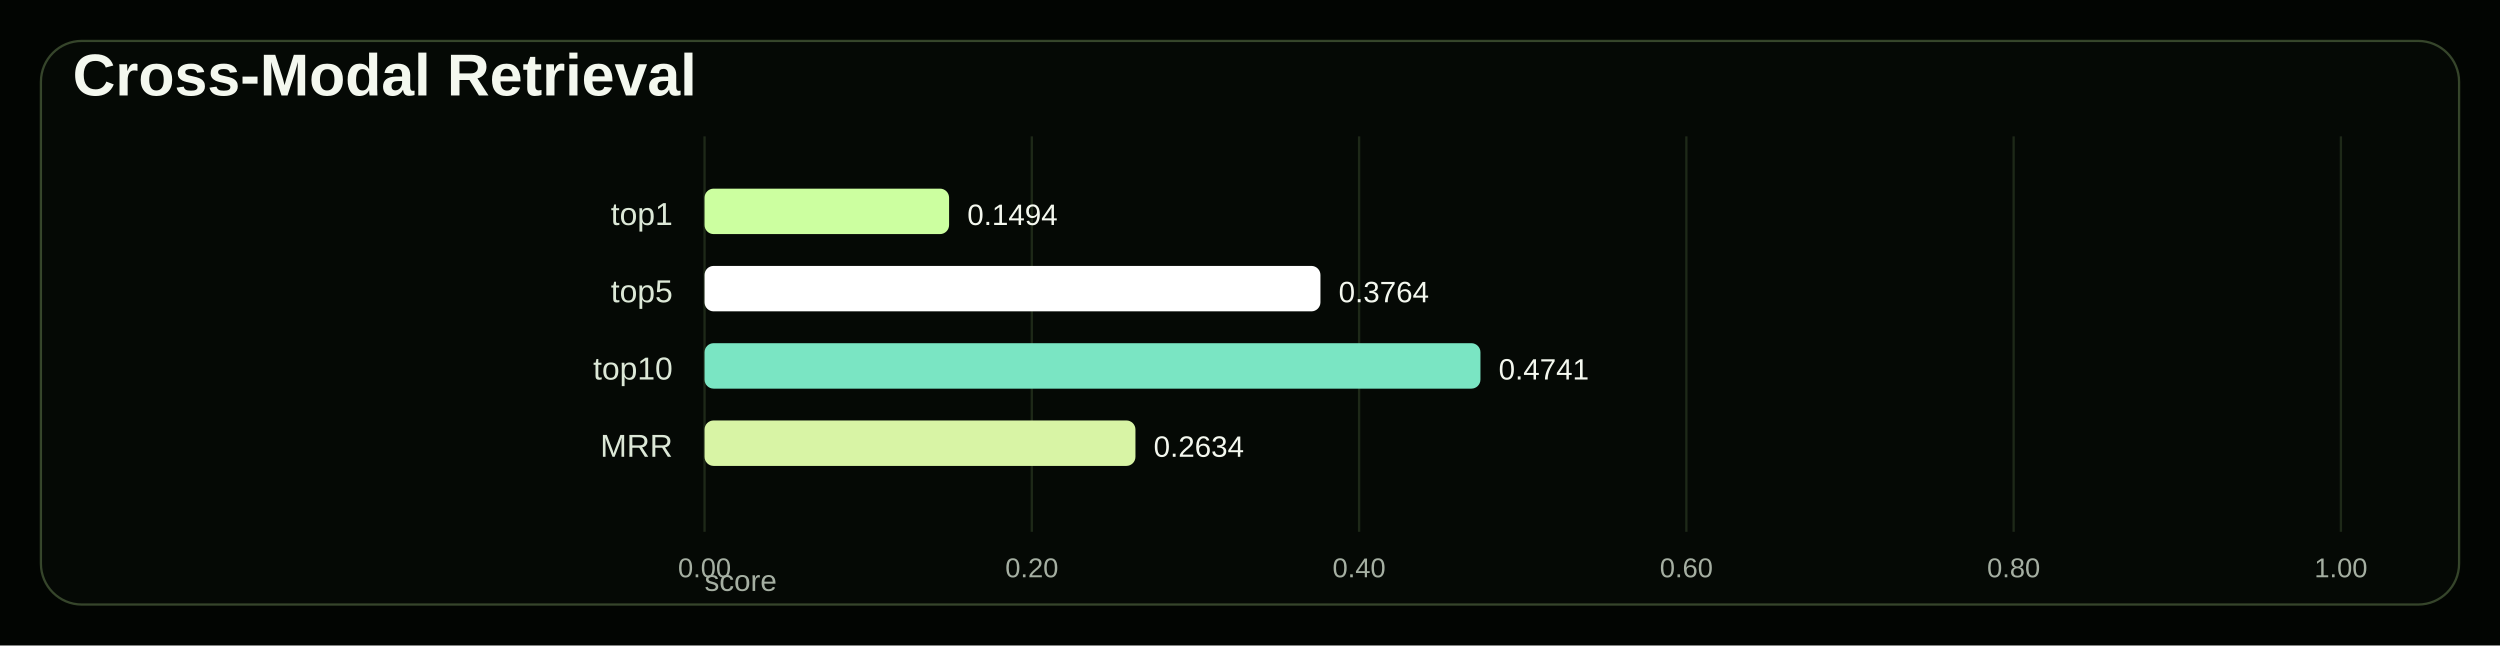
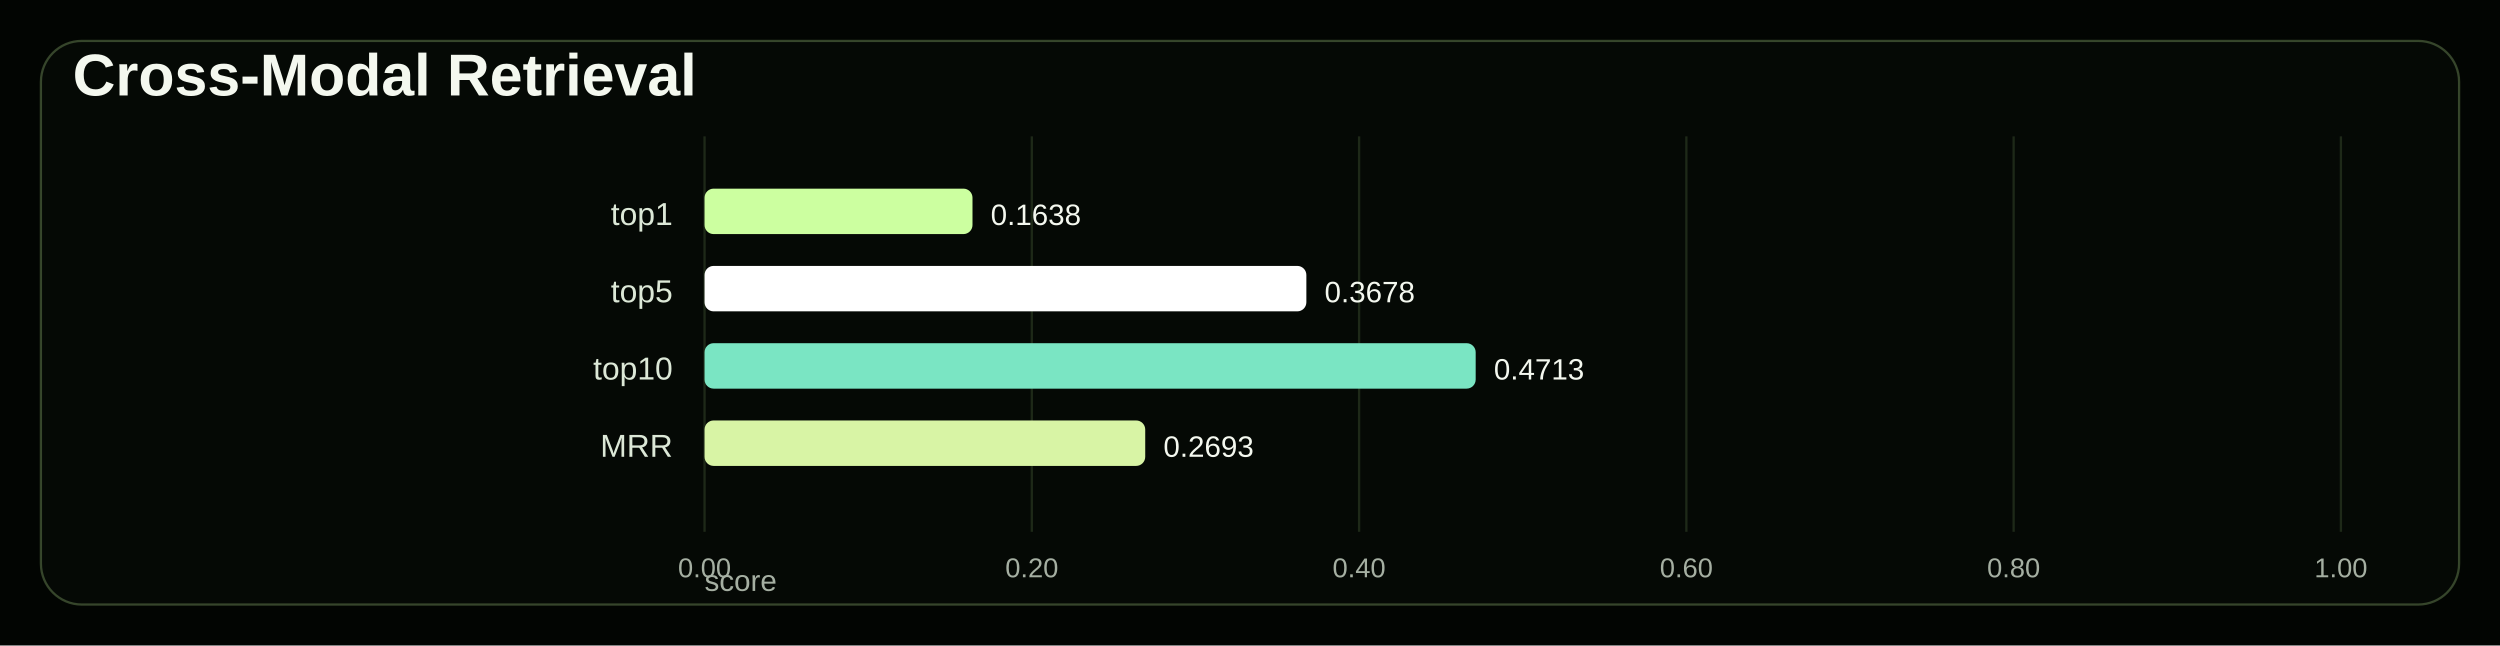
<svg xmlns="http://www.w3.org/2000/svg" width="1100" height="284" viewBox="0 0 1100 284">
  <rect width="100%" height="100%" fill="#020502" />
  <rect x="18" y="18" width="1064" height="248" rx="18" fill="#050905" stroke="#ccffa0" stroke-opacity="0.25" />
  <text x="32" y="42" font-family="Inter Tight, Arial, sans-serif" font-size="26" font-weight="800" fill="#f4f8ef">Cross-Modal Retrieval</text>
  <text x="310" y="260" font-family="Space Grotesk, Arial, sans-serif" font-size="13" fill="#a5afa2">score</text>
  <line x1="310.0" y1="60" x2="310.0" y2="234" stroke="#ccffa0" stroke-opacity="0.13" stroke-width="1" />
  <text x="310.0" y="254" text-anchor="middle" font-family="Space Grotesk, Arial, sans-serif" font-size="12" fill="#a5afa2">0.00</text>
  <line x1="454.0" y1="60" x2="454.0" y2="234" stroke="#ccffa0" stroke-opacity="0.13" stroke-width="1" />
  <text x="454.0" y="254" text-anchor="middle" font-family="Space Grotesk, Arial, sans-serif" font-size="12" fill="#a5afa2">0.20</text>
  <line x1="598.0" y1="60" x2="598.0" y2="234" stroke="#ccffa0" stroke-opacity="0.13" stroke-width="1" />
  <text x="598.0" y="254" text-anchor="middle" font-family="Space Grotesk, Arial, sans-serif" font-size="12" fill="#a5afa2">0.40</text>
  <line x1="742.0" y1="60" x2="742.0" y2="234" stroke="#ccffa0" stroke-opacity="0.13" stroke-width="1" />
  <text x="742.0" y="254" text-anchor="middle" font-family="Space Grotesk, Arial, sans-serif" font-size="12" fill="#a5afa2">0.60</text>
  <line x1="886.0" y1="60" x2="886.0" y2="234" stroke="#ccffa0" stroke-opacity="0.13" stroke-width="1" />
  <text x="886.0" y="254" text-anchor="middle" font-family="Space Grotesk, Arial, sans-serif" font-size="12" fill="#a5afa2">0.80</text>
  <line x1="1030.0" y1="60" x2="1030.0" y2="234" stroke="#ccffa0" stroke-opacity="0.13" stroke-width="1" />
  <text x="1030.0" y="254" text-anchor="middle" font-family="Space Grotesk, Arial, sans-serif" font-size="12" fill="#a5afa2">1.00</text>
  <text x="296" y="99" text-anchor="end" font-family="Space Grotesk, Arial, sans-serif" font-size="14" fill="#dce8d7">top1</text>
-   <rect x="310" y="83" width="107.6" height="20" rx="4" fill="#ccffa0" />
-   <text x="425.6" y="99" font-family="Space Grotesk, Arial, sans-serif" font-size="13" fill="#f4f8ef">0.1494</text>
+   <rect x="310" y="83" width="117.9" height="20" rx="4" fill="#ccffa0" />
+   <text x="435.9" y="99" font-family="Space Grotesk, Arial, sans-serif" font-size="13" fill="#f4f8ef">0.1638</text>
  <text x="296" y="133" text-anchor="end" font-family="Space Grotesk, Arial, sans-serif" font-size="14" fill="#dce8d7">top5</text>
-   <rect x="310" y="117" width="271.0" height="20" rx="4" fill="#ffffff" />
-   <text x="589.0" y="133" font-family="Space Grotesk, Arial, sans-serif" font-size="13" fill="#f4f8ef">0.3764</text>
+   <rect x="310" y="117" width="264.8" height="20" rx="4" fill="#ffffff" />
+   <text x="582.8" y="133" font-family="Space Grotesk, Arial, sans-serif" font-size="13" fill="#f4f8ef">0.3678</text>
  <text x="296" y="167" text-anchor="end" font-family="Space Grotesk, Arial, sans-serif" font-size="14" fill="#dce8d7">top10</text>
-   <rect x="310" y="151" width="341.4" height="20" rx="4" fill="#7ae5c3" />
-   <text x="659.4" y="167" font-family="Space Grotesk, Arial, sans-serif" font-size="13" fill="#f4f8ef">0.4741</text>
+   <rect x="310" y="151" width="339.3" height="20" rx="4" fill="#7ae5c3" />
+   <text x="657.3" y="167" font-family="Space Grotesk, Arial, sans-serif" font-size="13" fill="#f4f8ef">0.4713</text>
  <text x="296" y="201" text-anchor="end" font-family="Space Grotesk, Arial, sans-serif" font-size="14" fill="#dce8d7">MRR</text>
-   <rect x="310" y="185" width="189.6" height="20" rx="4" fill="#d8f4a5" />
-   <text x="507.6" y="201" font-family="Space Grotesk, Arial, sans-serif" font-size="13" fill="#f4f8ef">0.2634</text>
+   <rect x="310" y="185" width="193.9" height="20" rx="4" fill="#d8f4a5" />
+   <text x="511.9" y="201" font-family="Space Grotesk, Arial, sans-serif" font-size="13" fill="#f4f8ef">0.2693</text>
</svg>
